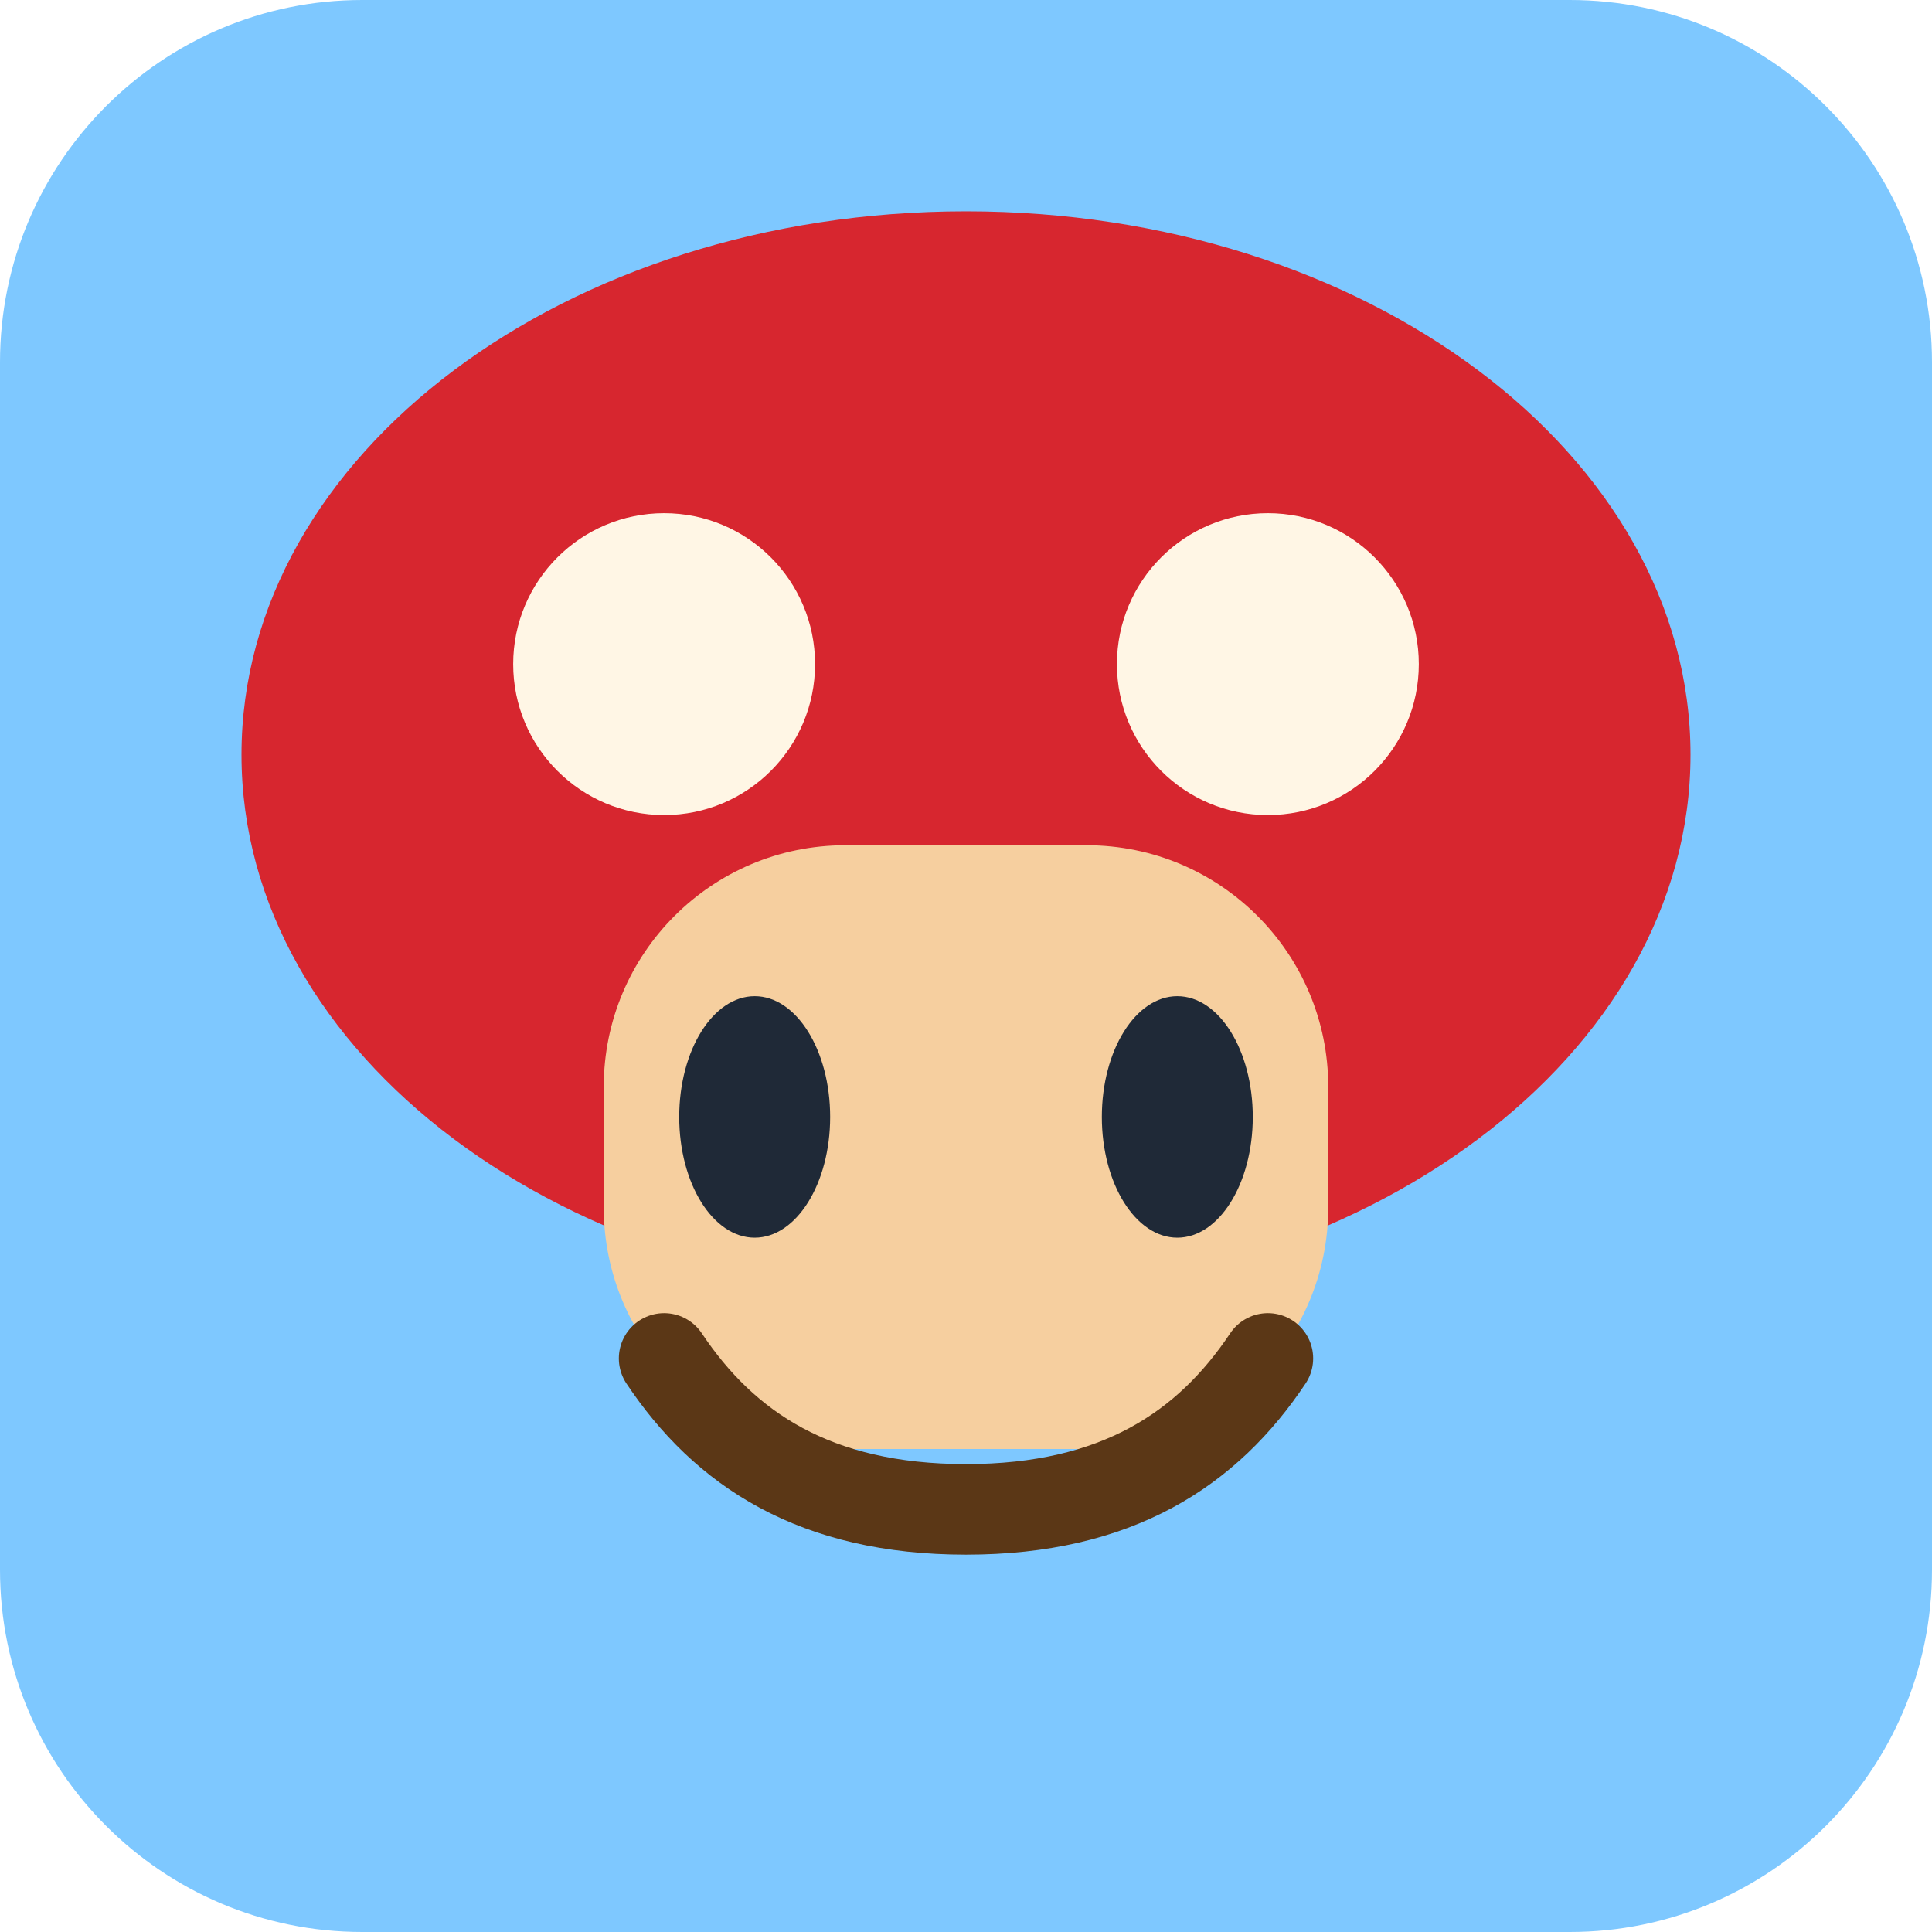
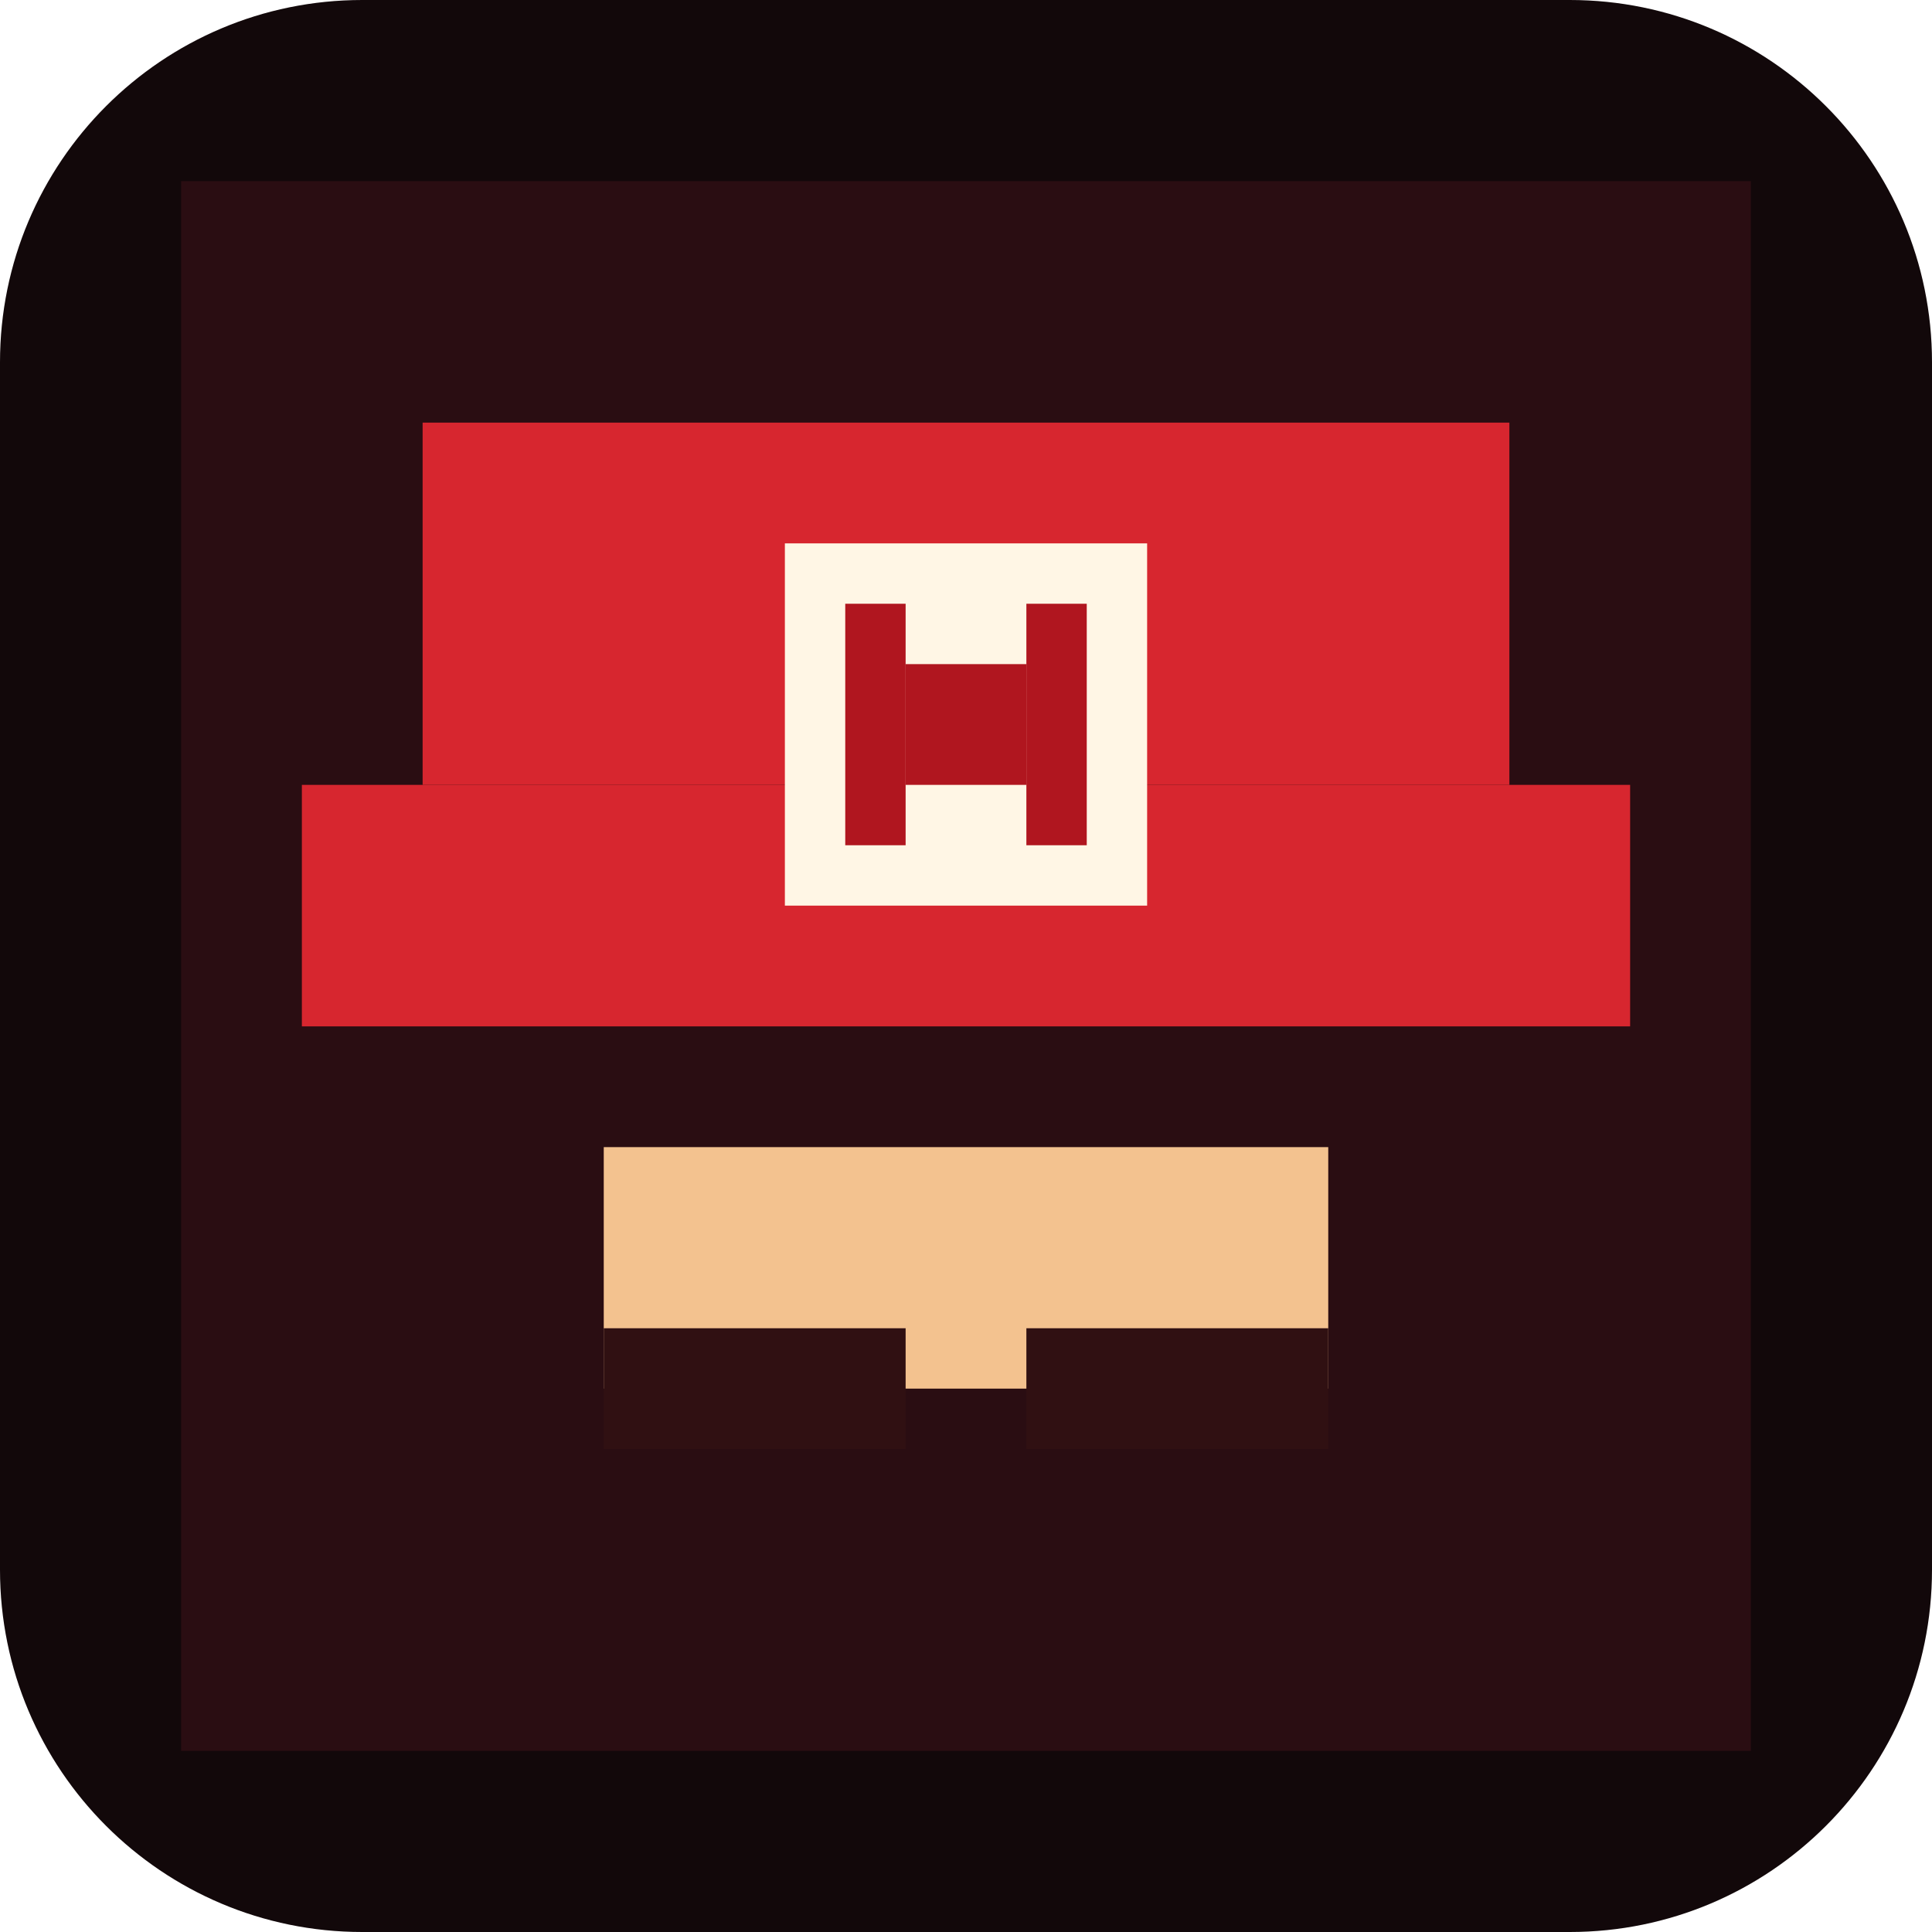
- <svg xmlns="http://www.w3.org/2000/svg" viewBox="0 0 64 64" role="img" aria-label="Champignon style jeu rétro">
-   <rect width="64" height="64" rx="12" fill="#7ec8ff" />
-   <ellipse cx="32" cy="25" rx="24" ry="18" fill="#d7262f" />
-   <circle cx="22" cy="22" r="5" fill="#fff6e5" />
-   <circle cx="42" cy="22" r="5" fill="#fff6e5" />
-   <rect x="20" y="28" width="24" height="20" rx="8" fill="#f6cf9f" />
-   <ellipse cx="25" cy="37" rx="2.5" ry="4" fill="#1f2937" />
-   <ellipse cx="39" cy="37" rx="2.5" ry="4" fill="#1f2937" />
-   <path d="M22 45c2 3 5 5 10 5s8-2 10-5" stroke="#5b3716" stroke-width="3" fill="none" stroke-linecap="round" />
+ <svg xmlns="http://www.w3.org/2000/svg" viewBox="0 0 64 64" role="img" aria-label="Icône retrogaming rouge">
+   <rect width="64" height="64" rx="12" fill="#12080a" />
+   <rect x="6" y="6" width="52" height="52" fill="#2a0d12" />
+   <rect x="14" y="14" width="36" height="12" fill="#d7262f" />
+   <rect x="10" y="26" width="44" height="8" fill="#d7262f" />
+   <rect x="26" y="18" width="12" height="12" fill="#fff6e5" />
+   <rect x="28" y="20" width="2" height="8" fill="#b0161f" />
+   <rect x="34" y="20" width="2" height="8" fill="#b0161f" />
+   <rect x="30" y="22" width="2" height="4" fill="#b0161f" />
+   <rect x="32" y="22" width="2" height="4" fill="#b0161f" />
+   <rect x="20" y="38" width="24" height="8" fill="#f3c28f" />
+   <rect x="20" y="44" width="10" height="4" fill="#301012" />
+   <rect x="34" y="44" width="10" height="4" fill="#301012" />
</svg>
